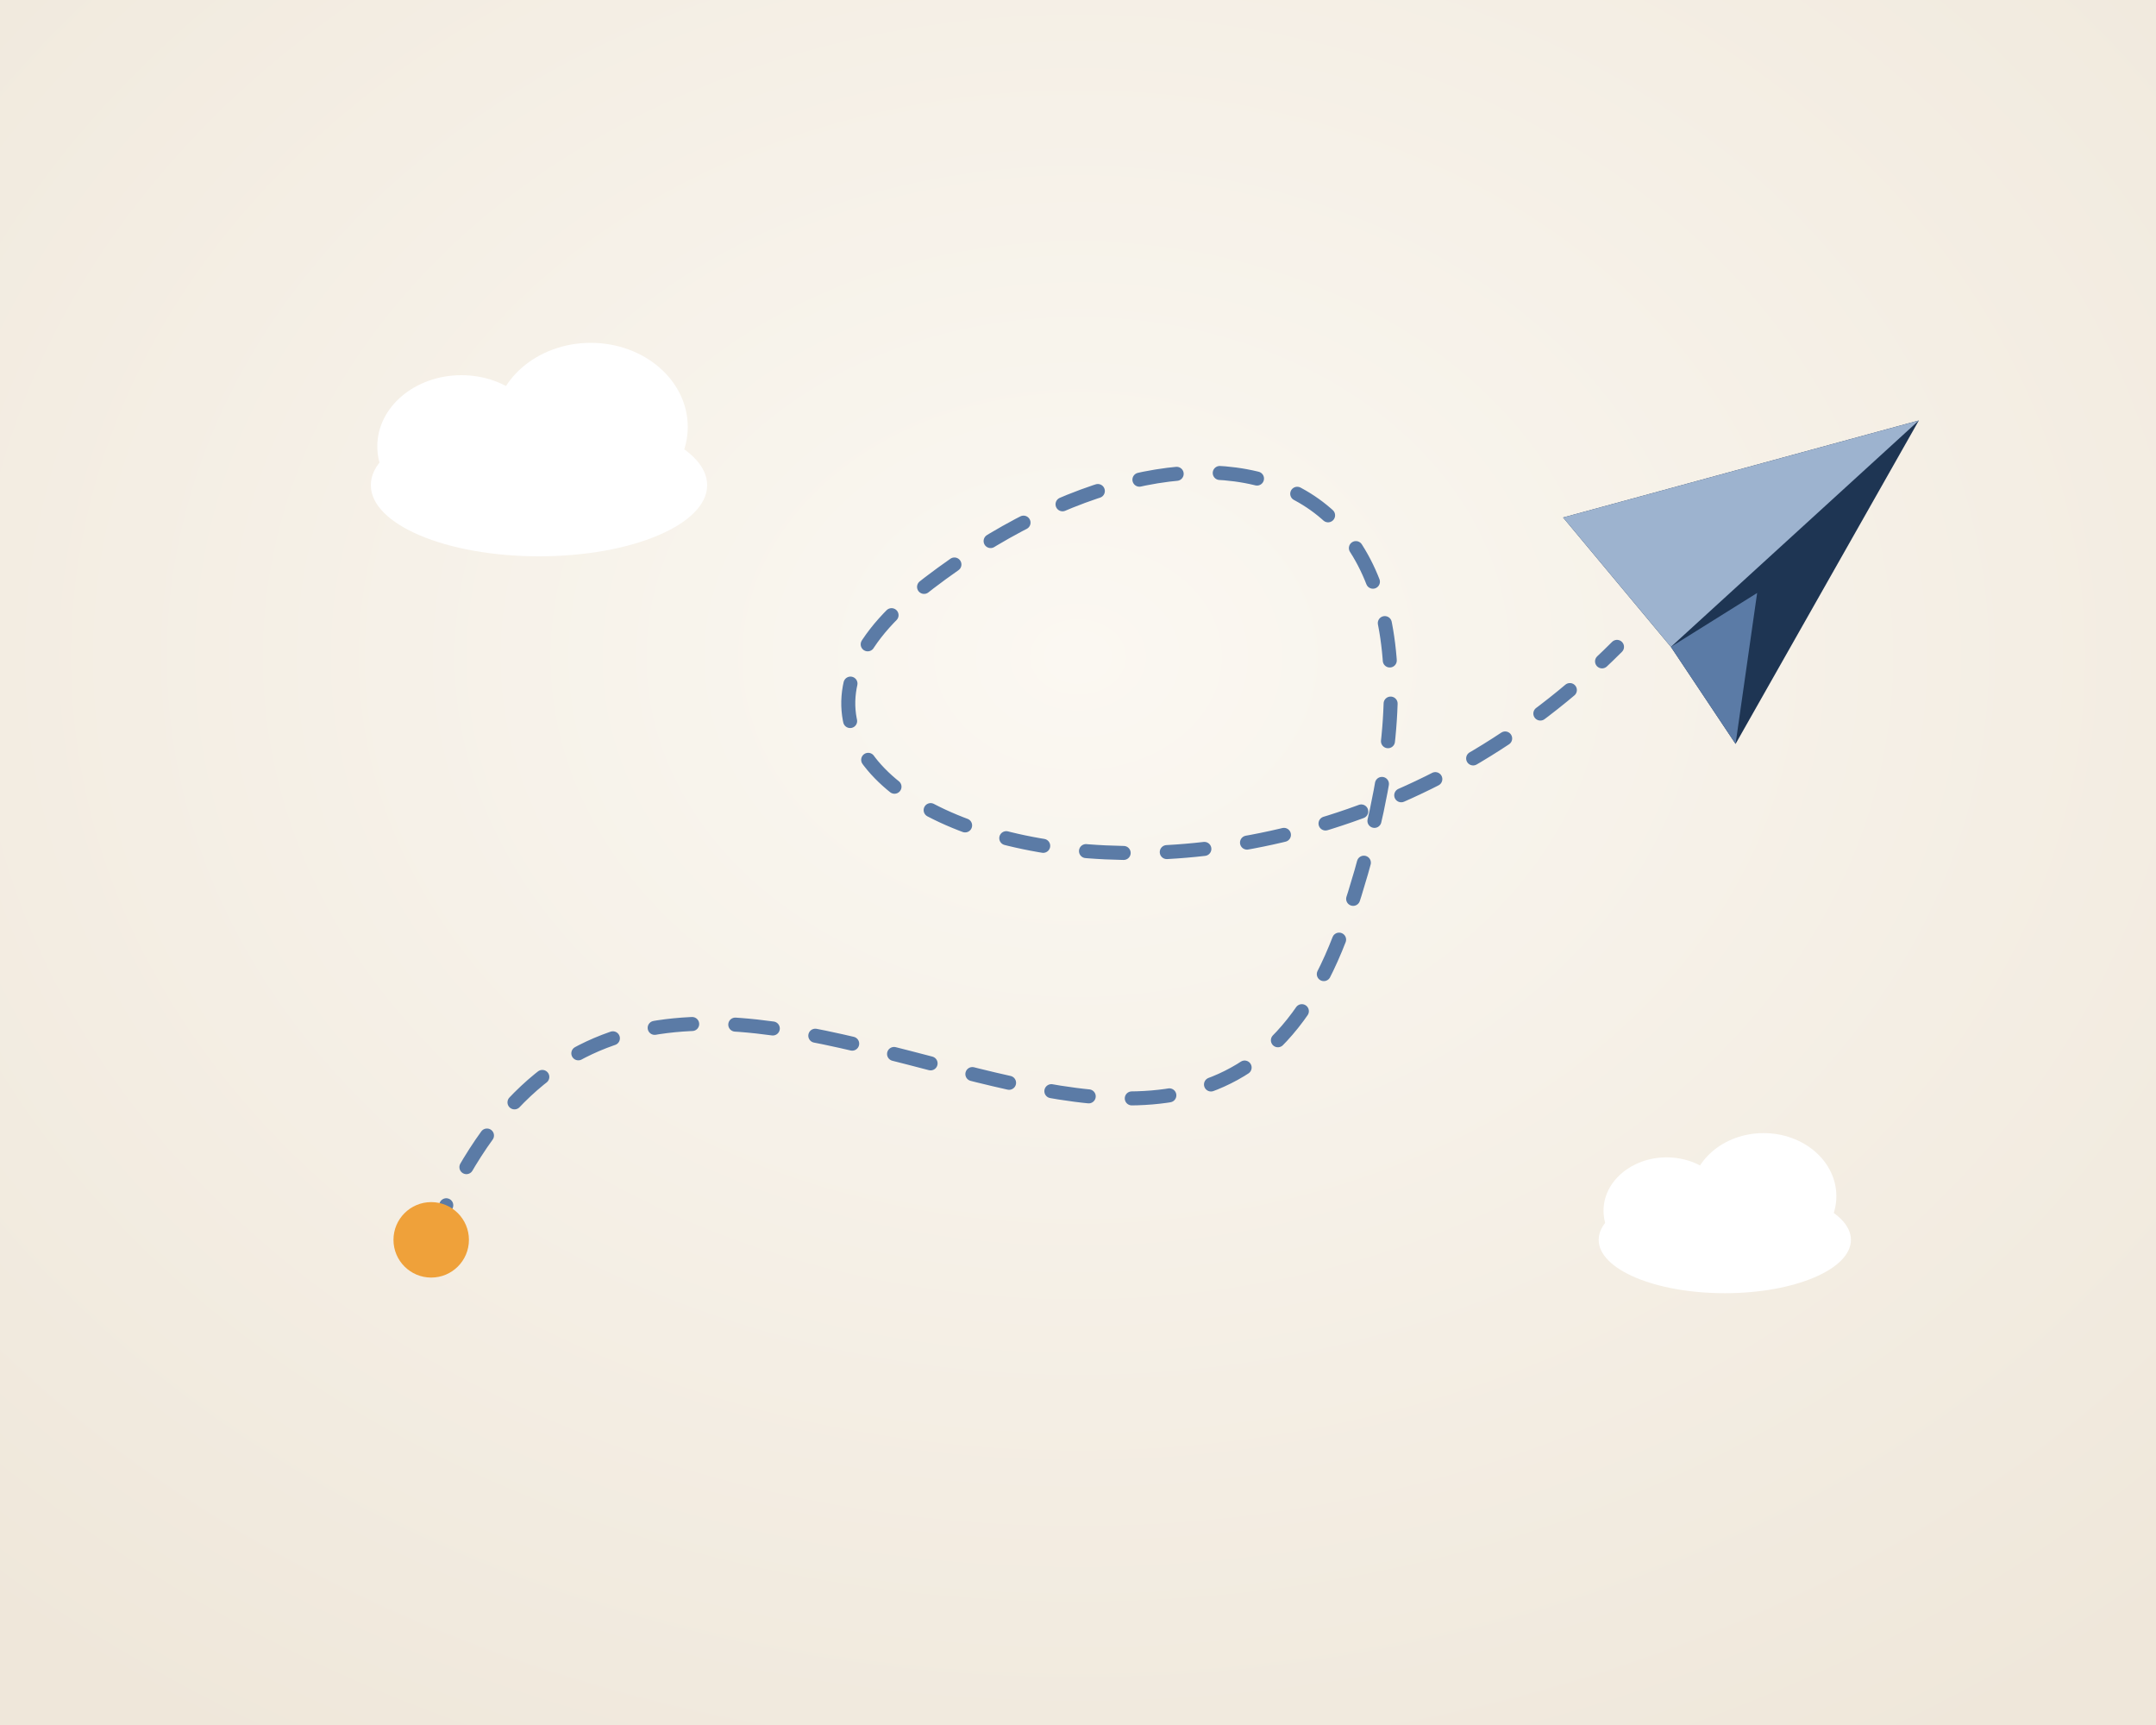
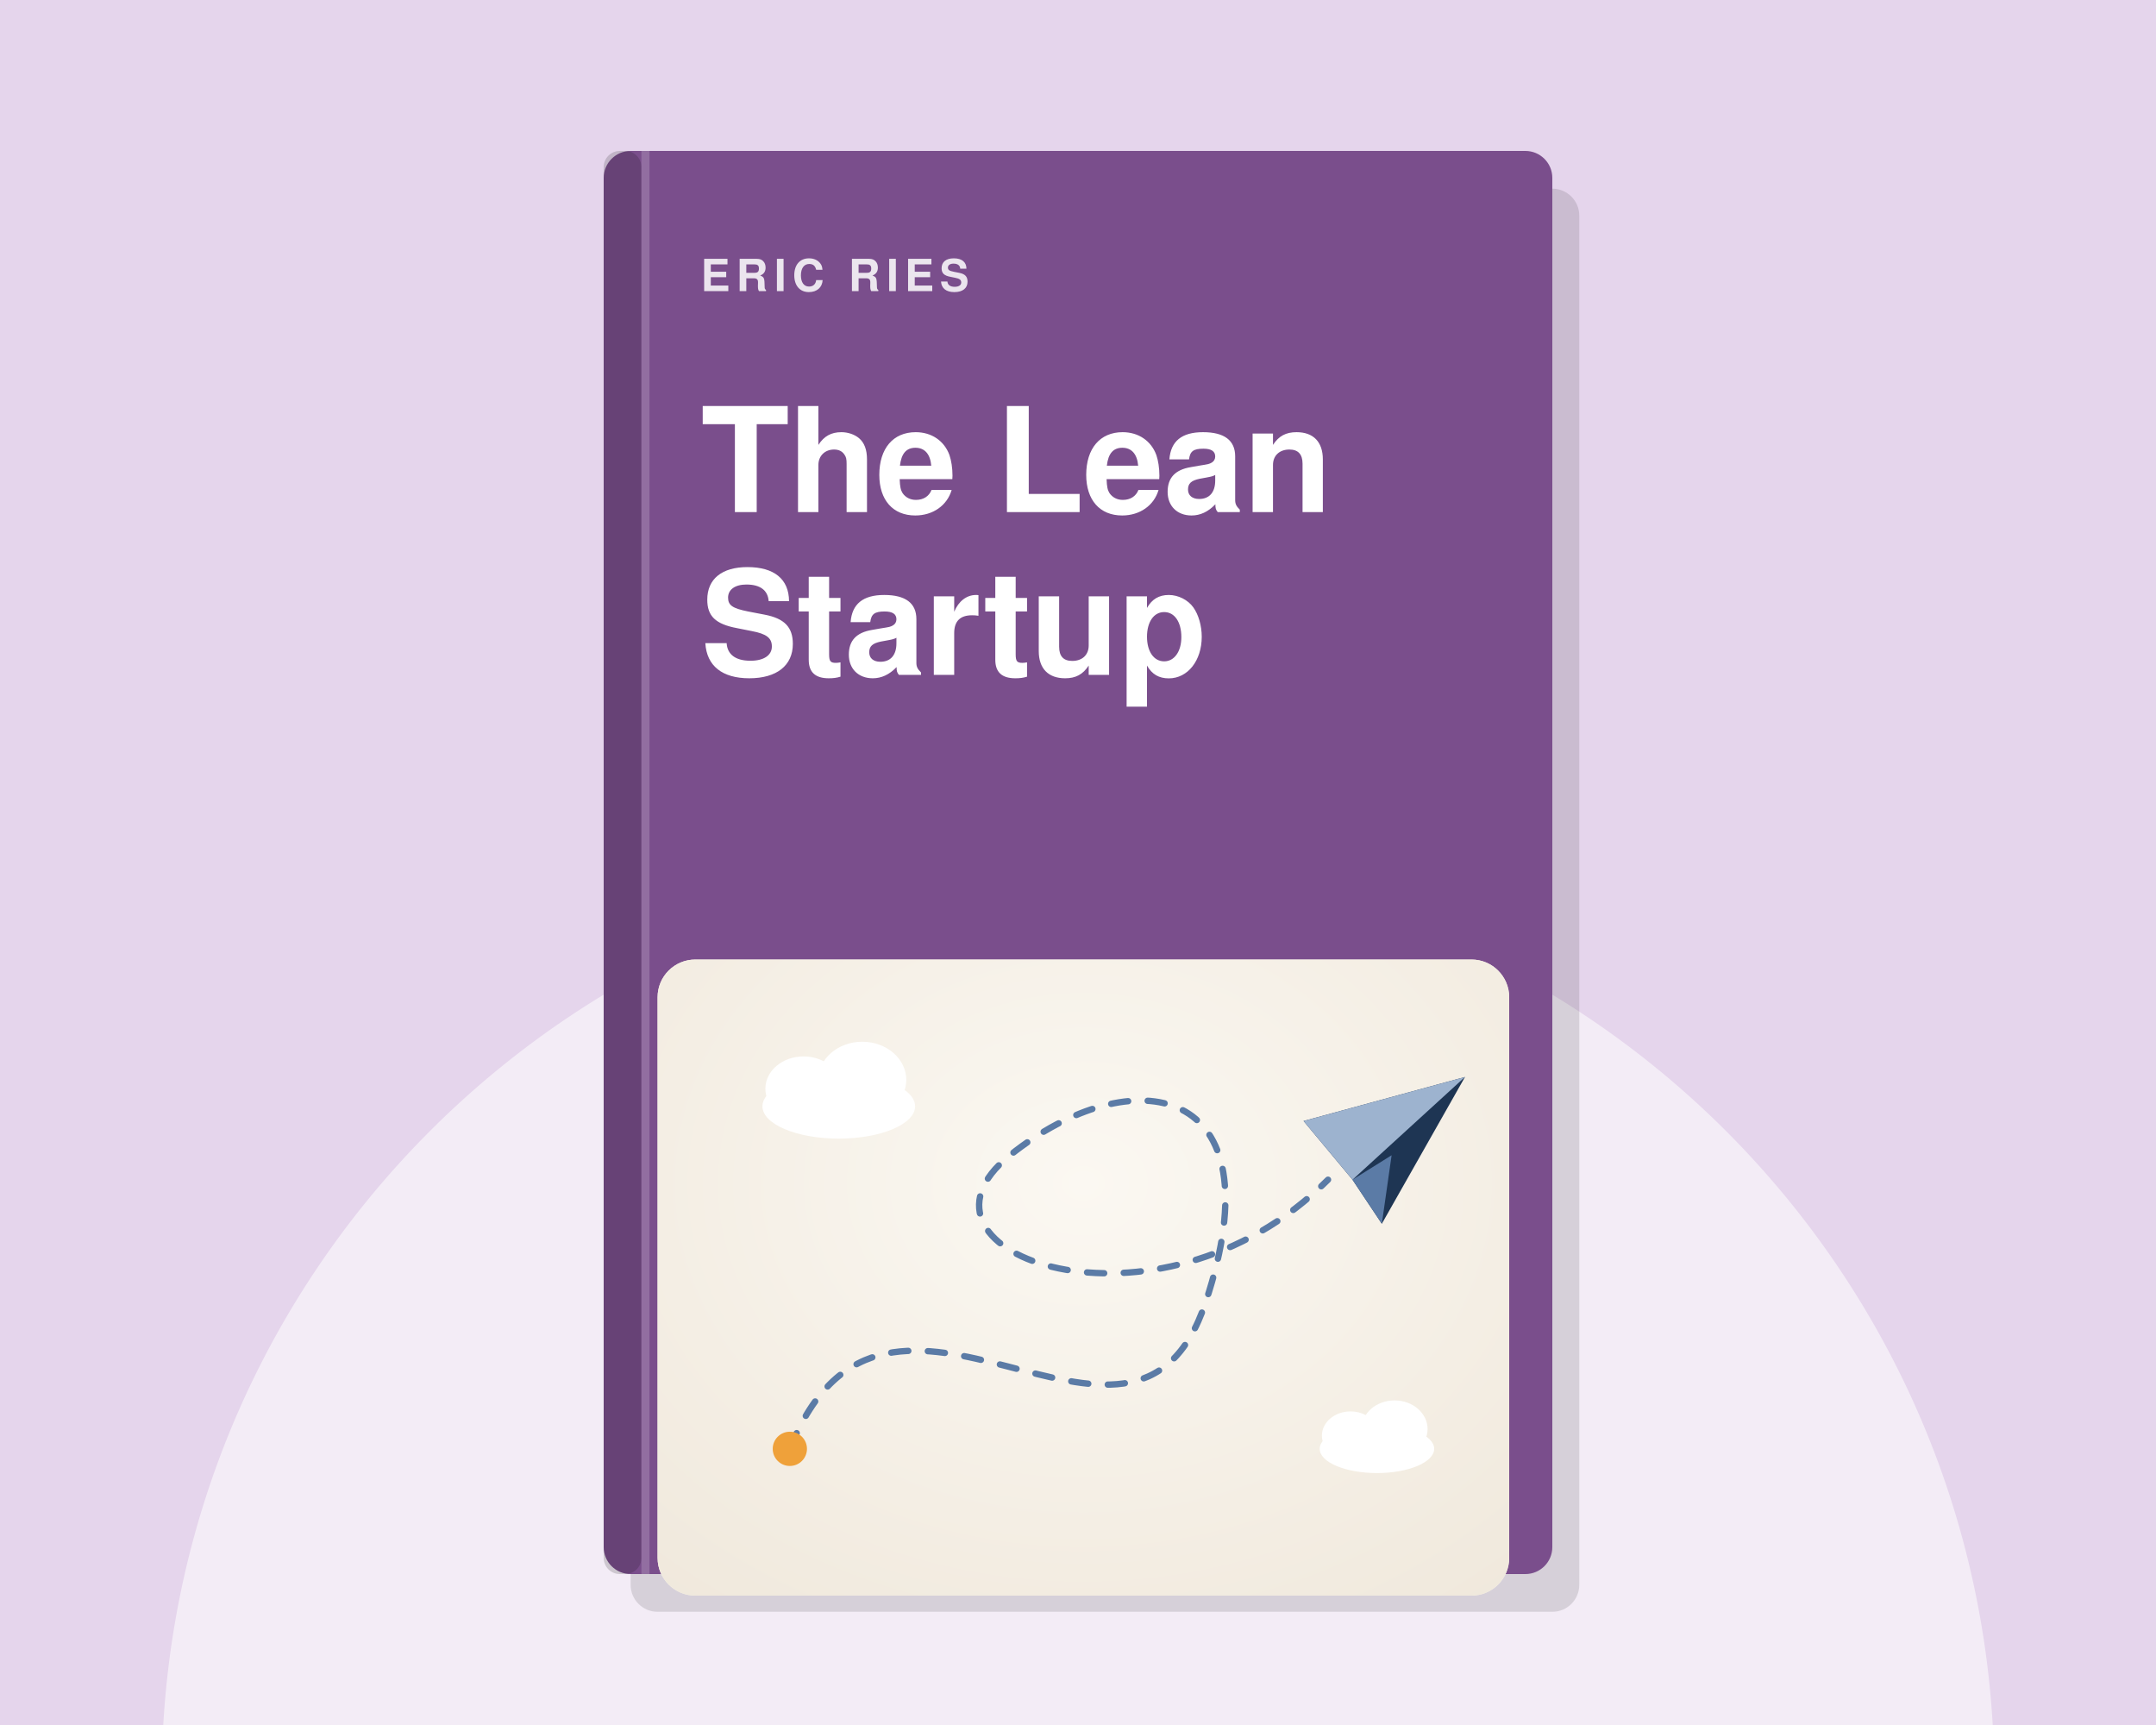
<svg xmlns="http://www.w3.org/2000/svg" viewBox="0 0 400 320">
  <defs>
    <radialGradient id="g" cx="50%" cy="38%" r="75%">
      <stop offset="0" stop-color="#FBF8F2" />
      <stop offset="1" stop-color="#EFE7DA" />
    </radialGradient>
  </defs>
-   <rect width="400" height="320" fill="url(#g)" />
-   <g transform="translate(100 90) scale(1.2)">
-     <ellipse cx="0" cy="0" rx="26" ry="11" fill="#FFFFFF" />
-     <ellipse cx="-12" cy="-6" rx="13" ry="11" fill="#FFFFFF" />
-     <ellipse cx="8" cy="-9" rx="15" ry="13" fill="#FFFFFF" />
+   <rect width="400" height="320" fill="#E5D5EC" />
+   <circle cx="200" cy="330" r="170" fill="#FFFFFF" opacity=".55" />
+   <rect x="117" y="35" width="176" height="264" rx="5" fill="#000" opacity=".12" />
+   <rect x="112" y="28" width="176" height="264" rx="5" fill="#7A4E8C" />
+   <rect x="112" y="28" width="7" height="264" rx="3" fill="#000" opacity=".16" />
+   <rect x="119" y="28" width="1.5" height="264" rx="0" fill="#FFF" opacity=".18" />
+   <text x="130" y="95.0" font-family="'Helvetica Neue', Helvetica, Arial, sans-serif" font-weight="800" font-size="27" fill="#FFFFFF" letter-spacing="-.2">The Lean</text>
+   <text x="130" y="125.2" font-family="'Helvetica Neue', Helvetica, Arial, sans-serif" font-weight="800" font-size="27" fill="#FFFFFF" letter-spacing="-.2">Startup</text>
+   <text x="130" y="54" font-family="'Helvetica Neue', Helvetica, Arial, sans-serif" font-weight="700" font-size="8.2" letter-spacing="1.1" fill="#FFFFFF" opacity=".85">ERIC RIES</text>
+   <clipPath id="pc">
+     <rect x="122" y="178" width="158" height="118" rx="7" />
+   </clipPath>
+   <g clip-path="url(#pc)">
+     <rect x="122" y="178" width="158" height="118" fill="#F6F1E8" />
+     <svg x="122" y="178" width="158" height="118" viewBox="20 30 360 260" preserveAspectRatio="xMidYMid slice">
+       <rect width="400" height="320" fill="url(#g)" />
+       <g transform="translate(100 90) scale(1.2)">
+         <ellipse cx="0" cy="0" rx="26" ry="11" fill="#FFFFFF" />
+         <ellipse cx="-12" cy="-6" rx="13" ry="11" fill="#FFFFFF" />
+         <ellipse cx="8" cy="-9" rx="15" ry="13" fill="#FFFFFF" />
+       </g>
+       <g transform="translate(320 230) scale(0.9)">
+         <ellipse cx="0" cy="0" rx="26" ry="11" fill="#FFFFFF" />
+         <ellipse cx="-12" cy="-6" rx="13" ry="11" fill="#FFFFFF" />
+         <ellipse cx="8" cy="-9" rx="15" ry="13" fill="#FFFFFF" />
+       </g>
+       <path d="M80 230C120 130 220 260 250 170S220 70 170 110 230 190 300 120" fill="none" stroke="#5B7BA6" stroke-width="2.6" stroke-linecap="round" stroke-linejoin="round" stroke-dasharray="7 8" />
+       <path d="M290 96l66-18-34 60-12-18z" fill="#1E3553" />
+       <path d="M310 120l12 18 4-28z" fill="#5B7BA6" />
+       <path d="M290 96l20 24 46-42z" fill="#9DB3CF" />
+       <circle cx="80" cy="230" r="7" fill="#EFA13A" />
+     </svg>
  </g>
-   <g transform="translate(320 230) scale(0.9)">
-     <ellipse cx="0" cy="0" rx="26" ry="11" fill="#FFFFFF" />
-     <ellipse cx="-12" cy="-6" rx="13" ry="11" fill="#FFFFFF" />
-     <ellipse cx="8" cy="-9" rx="15" ry="13" fill="#FFFFFF" />
-   </g>
-   <path d="M80 230C120 130 220 260 250 170S220 70 170 110 230 190 300 120" fill="none" stroke="#5B7BA6" stroke-width="2.6" stroke-linecap="round" stroke-linejoin="round" stroke-dasharray="7 8" />
-   <path d="M290 96l66-18-34 60-12-18z" fill="#1E3553" />
-   <path d="M310 120l12 18 4-28z" fill="#5B7BA6" />
-   <path d="M290 96l20 24 46-42z" fill="#9DB3CF" />
-   <circle cx="80" cy="230" r="7" fill="#EFA13A" />
+   <circle cx="273" cy="280" r="0" fill="none" />
</svg>
